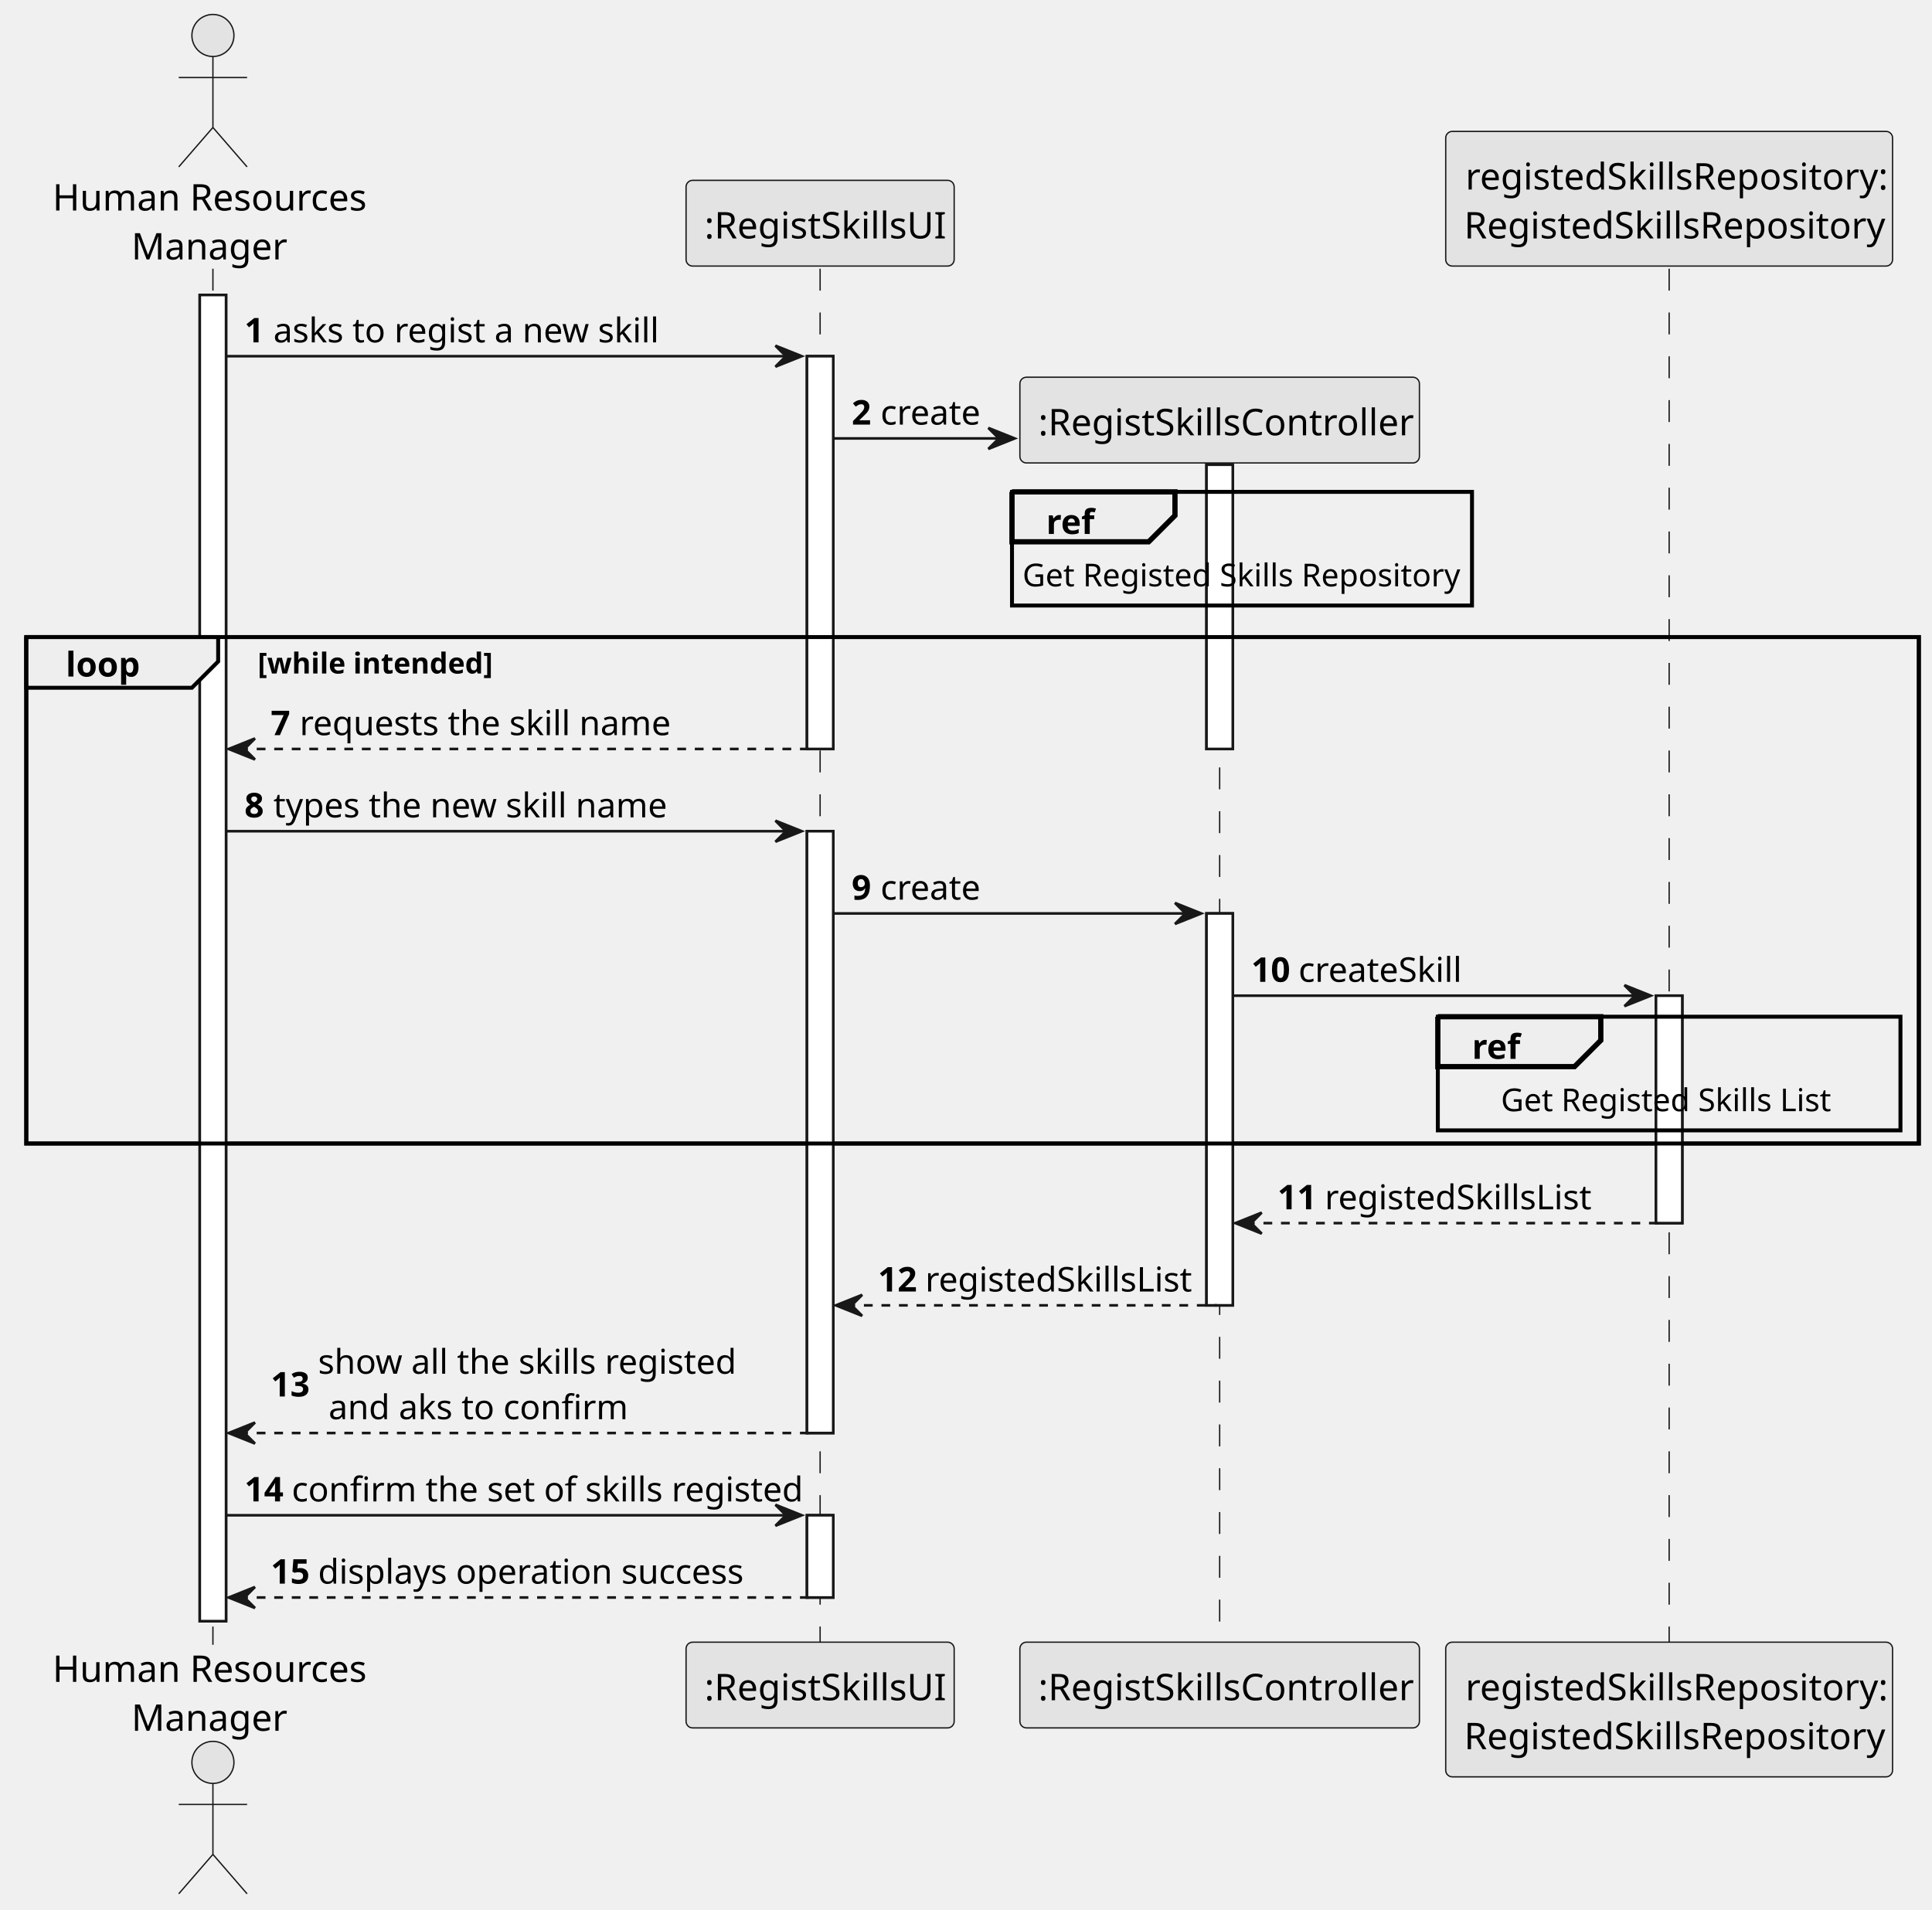
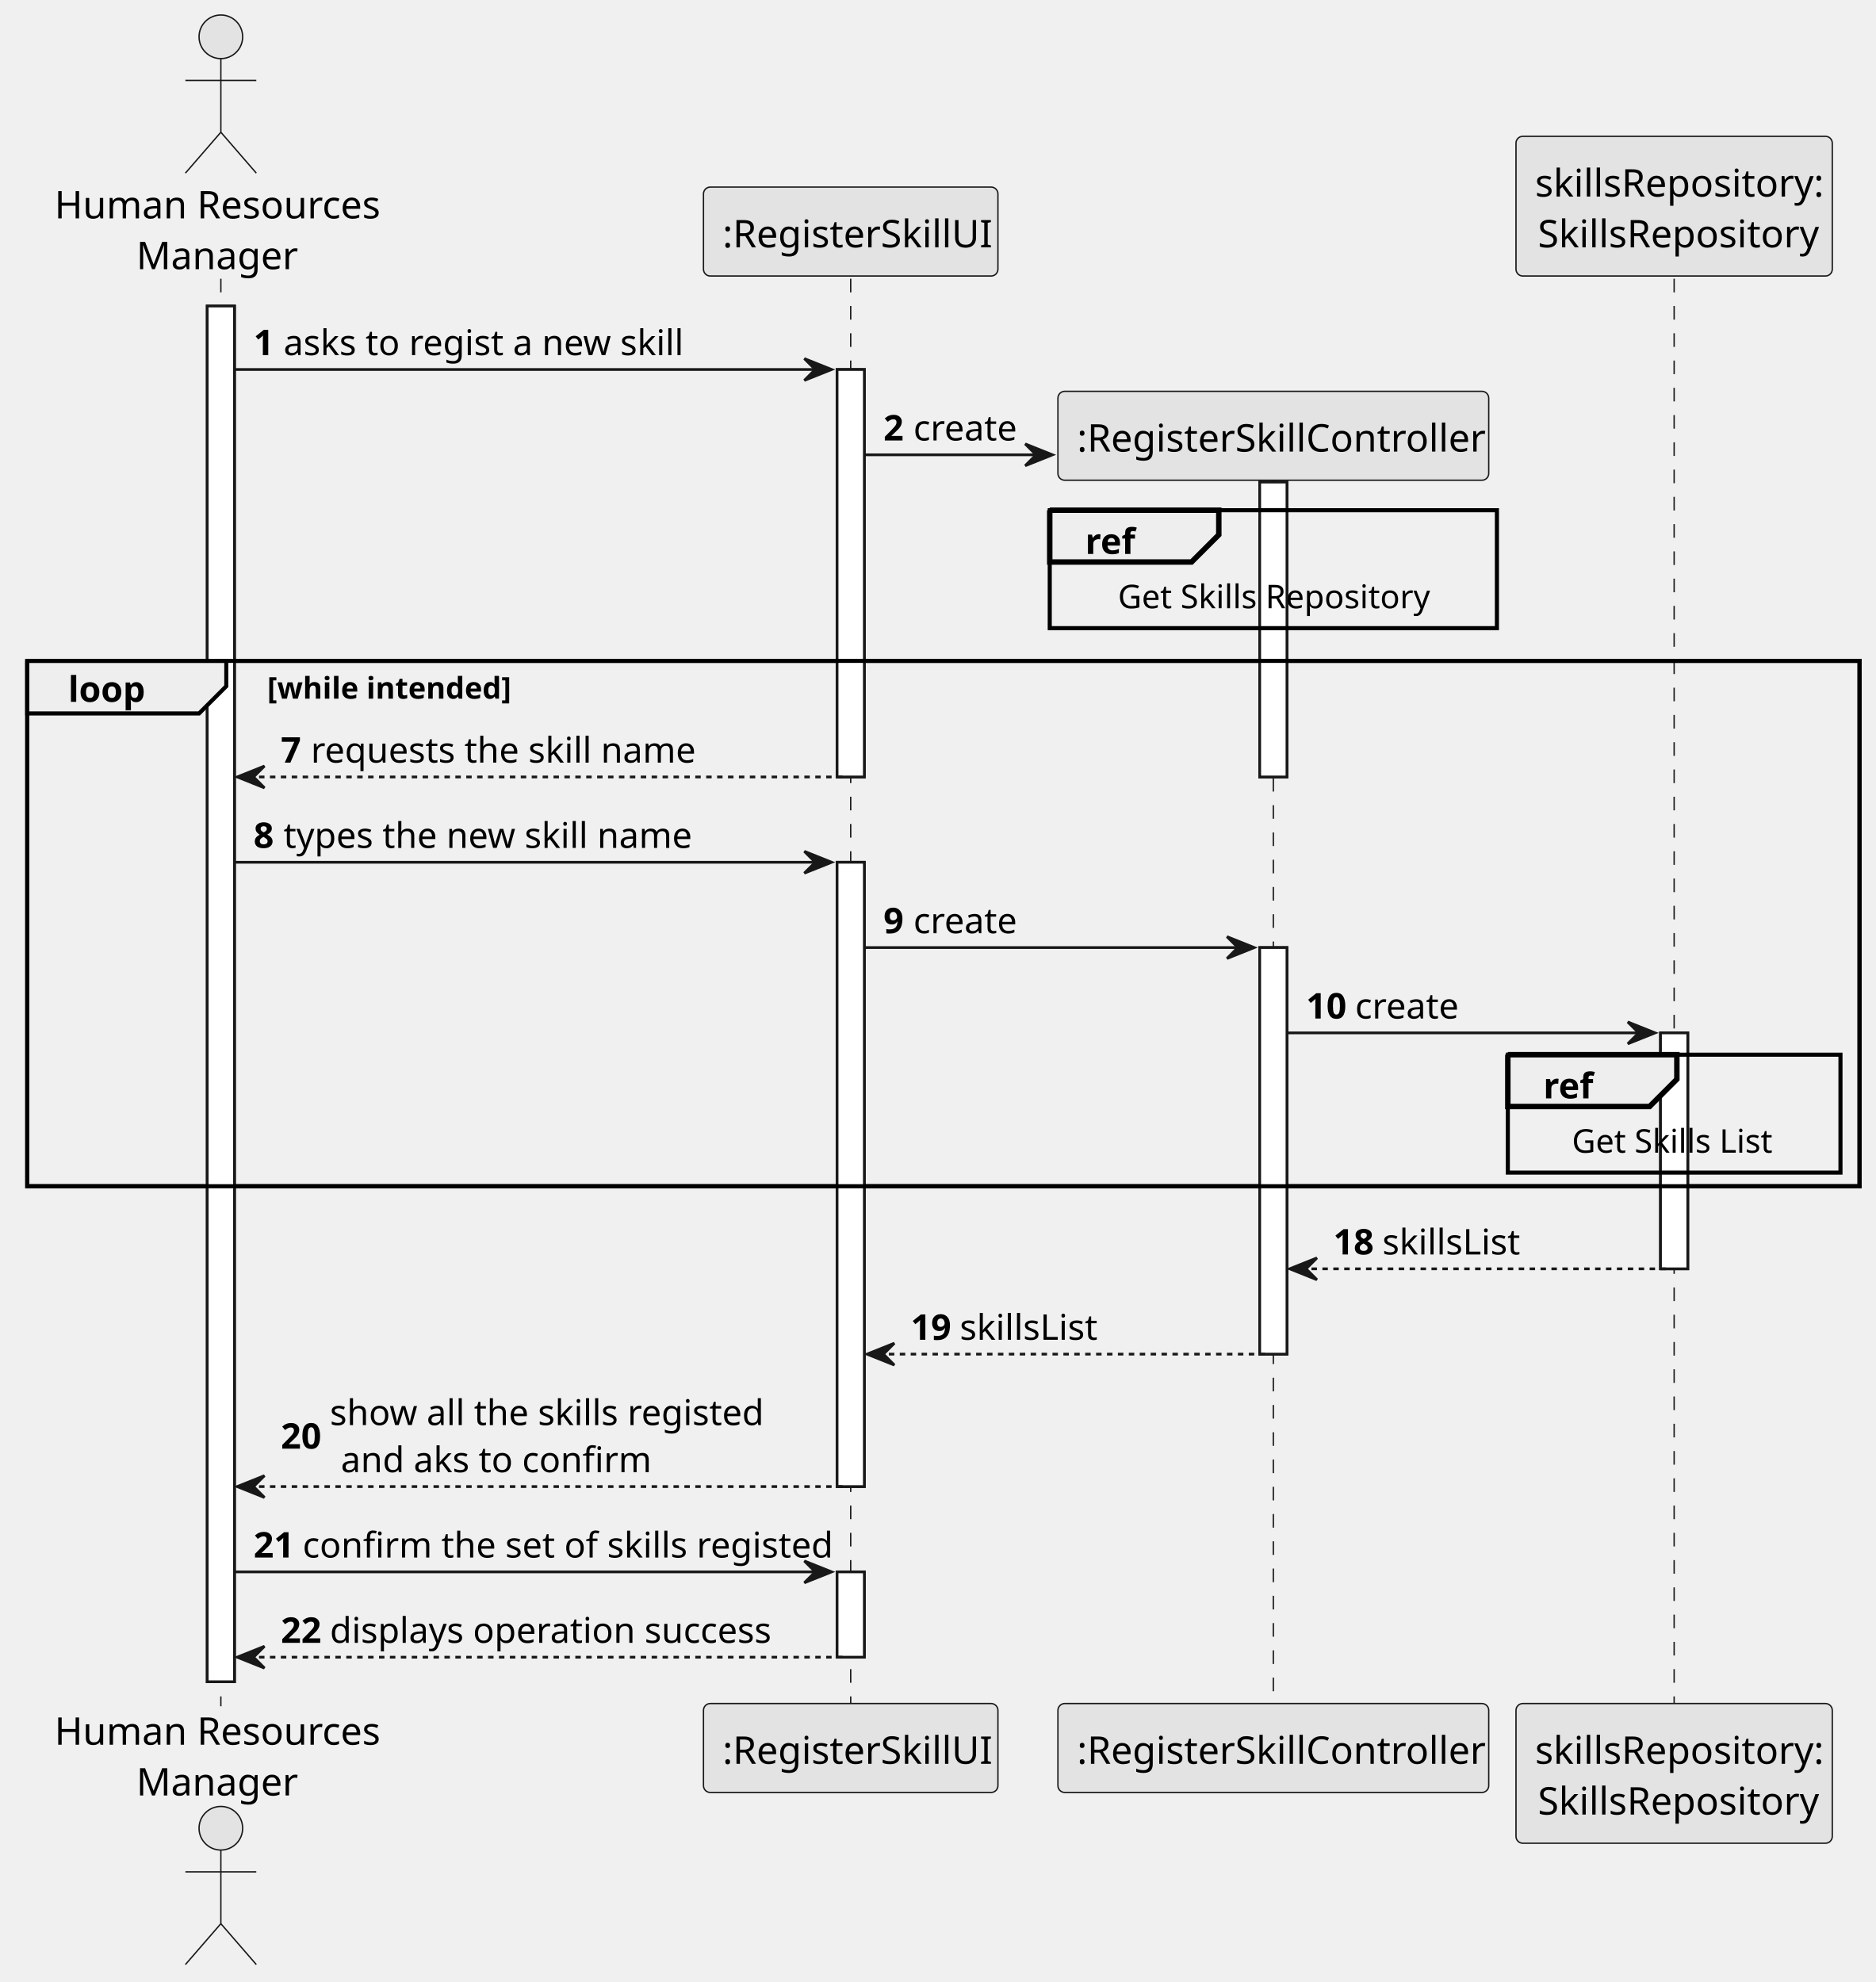
- <svg xmlns="http://www.w3.org/2000/svg" contentStyleType="text/css" height="436.2px" preserveAspectRatio="none" style="width:441px;height:436px;background:#FFFFFF;" version="1.1" viewBox="0 0 441 436" width="441.6px" zoomAndPan="magnify">
+ <svg xmlns="http://www.w3.org/2000/svg" contentStyleType="text/css" height="727px" preserveAspectRatio="none" style="width:688px;height:727px;background:#FFFFFF;" version="1.1" viewBox="0 0 688 727" width="688px" zoomAndPan="magnify">
  <defs />
  <g>
-     <rect fill="#FFFFFF" height="302.77" style="stroke:#181818;stroke-width:0.6;" width="6" x="45.6" y="67.345" />
-     <rect fill="#FFFFFF" height="89.673" style="stroke:#181818;stroke-width:0.6;" width="6" x="184.2" y="81.32" />
-     <rect fill="#FFFFFF" height="137.399" style="stroke:#181818;stroke-width:0.6;" width="6" x="184.2" y="189.768" />
-     <rect fill="#FFFFFF" height="18.775" style="stroke:#181818;stroke-width:0.6;" width="6" x="184.2" y="345.941" />
-     <rect fill="#FFFFFF" height="64.898" style="stroke:#181818;stroke-width:0.6;" width="6" x="275.4" y="106.094" />
-     <rect fill="#FFFFFF" height="89.475" style="stroke:#181818;stroke-width:0.6;" width="6" x="275.4" y="208.542" />
-     <rect fill="#FFFFFF" height="51.926" style="stroke:#181818;stroke-width:0.6;" width="6" x="378" y="227.317" />
-     <rect fill="none" height="115.624" style="stroke:#000000;stroke-width:0.9;" width="432" x="6" y="145.444" />
-     <line style="stroke:#181818;stroke-width:0.3;stroke-dasharray:5.0,5.0;" x1="48.6" x2="48.6" y1="61.345" y2="375.516" />
-     <line style="stroke:#181818;stroke-width:0.3;stroke-dasharray:5.0,5.0;" x1="187.2" x2="187.2" y1="61.345" y2="375.516" />
-     <line style="stroke:#181818;stroke-width:0.3;stroke-dasharray:5.0,5.0;" x1="278.4" x2="278.4" y1="105.206" y2="375.516" />
-     <line style="stroke:#181818;stroke-width:0.3;stroke-dasharray:5.0,5.0;" x1="381" x2="381" y1="61.345" y2="375.516" />
-     <text fill="#000000" font-family="sans-serif" font-size="8.4" lengthAdjust="spacing" textLength="69.6" x="12" y="48.065">Human Resources</text>
-     <text fill="#000000" font-family="sans-serif" font-size="8.4" lengthAdjust="spacing" textLength="33.6" x="30" y="59.237">Manager</text>
-     <ellipse cx="48.6" cy="8.1" fill="#E3E3E3" rx="4.8" ry="4.8" style="stroke:#181818;stroke-width:0.3;" />
-     <path d="M48.6,12.9 L48.6,29.1 M40.8,17.7 L56.4,17.7 M48.6,29.1 L40.8,38.1 M48.6,29.1 L56.4,38.1 " fill="none" style="stroke:#181818;stroke-width:0.3;" />
-     <text fill="#000000" font-family="sans-serif" font-size="8.4" lengthAdjust="spacing" textLength="69.6" x="12" y="383.98">Human Resources</text>
-     <text fill="#000000" font-family="sans-serif" font-size="8.4" lengthAdjust="spacing" textLength="33.6" x="30" y="395.153">Manager</text>
-     <ellipse cx="48.6" cy="402.361" fill="#E3E3E3" rx="4.8" ry="4.8" style="stroke:#181818;stroke-width:0.3;" />
-     <path d="M48.6,407.161 L48.6,423.361 M40.8,411.961 L56.4,411.961 M48.6,423.361 L40.8,432.361 M48.6,423.361 L56.4,432.361 " fill="none" style="stroke:#181818;stroke-width:0.3;" />
-     <rect fill="#E3E3E3" height="19.573" rx="1.5" ry="1.5" style="stroke:#181818;stroke-width:0.3;" width="61.2" x="156.6" y="41.173" />
-     <text fill="#000000" font-family="sans-serif" font-size="8.4" lengthAdjust="spacing" textLength="52.8" x="160.8" y="54.437">:RegistSkillsUI</text>
-     <rect fill="#E3E3E3" height="19.573" rx="1.5" ry="1.5" style="stroke:#181818;stroke-width:0.3;" width="61.2" x="156.6" y="374.916" />
-     <text fill="#000000" font-family="sans-serif" font-size="8.4" lengthAdjust="spacing" textLength="52.8" x="160.8" y="388.18">:RegistSkillsUI</text>
-     <rect fill="#E3E3E3" height="19.573" rx="1.5" ry="1.5" style="stroke:#181818;stroke-width:0.3;" width="91.2" x="232.8" y="374.916" />
-     <text fill="#000000" font-family="sans-serif" font-size="8.4" lengthAdjust="spacing" textLength="82.8" x="237" y="388.18">:RegistSkillsController</text>
-     <rect fill="#E3E3E3" height="30.745" rx="1.5" ry="1.5" style="stroke:#181818;stroke-width:0.3;" width="102" x="330" y="30" />
-     <text fill="#000000" font-family="sans-serif" font-size="8.4" lengthAdjust="spacing" textLength="93" x="334.5" y="43.264">registedSkillsRepository:</text>
-     <text fill="#000000" font-family="sans-serif" font-size="8.4" lengthAdjust="spacing" textLength="93.6" x="334.2" y="54.437">RegistedSkillsRepository</text>
-     <rect fill="#E3E3E3" height="30.745" rx="1.5" ry="1.5" style="stroke:#181818;stroke-width:0.3;" width="102" x="330" y="374.916" />
-     <text fill="#000000" font-family="sans-serif" font-size="8.4" lengthAdjust="spacing" textLength="93" x="334.5" y="388.18">registedSkillsRepository:</text>
-     <text fill="#000000" font-family="sans-serif" font-size="8.4" lengthAdjust="spacing" textLength="93.6" x="334.2" y="399.353">RegistedSkillsRepository</text>
-     <rect fill="#FFFFFF" height="302.77" style="stroke:#181818;stroke-width:0.6;" width="6" x="45.6" y="67.345" />
-     <rect fill="#FFFFFF" height="89.673" style="stroke:#181818;stroke-width:0.6;" width="6" x="184.2" y="81.32" />
-     <rect fill="#FFFFFF" height="137.399" style="stroke:#181818;stroke-width:0.6;" width="6" x="184.2" y="189.768" />
-     <rect fill="#FFFFFF" height="18.775" style="stroke:#181818;stroke-width:0.6;" width="6" x="184.2" y="345.941" />
-     <rect fill="#FFFFFF" height="64.898" style="stroke:#181818;stroke-width:0.6;" width="6" x="275.4" y="106.094" />
-     <rect fill="#FFFFFF" height="89.475" style="stroke:#181818;stroke-width:0.6;" width="6" x="275.4" y="208.542" />
-     <rect fill="#FFFFFF" height="51.926" style="stroke:#181818;stroke-width:0.6;" width="6" x="378" y="227.317" />
-     <polygon fill="#181818" points="177,78.92,183,81.32,177,83.72,179.4,81.32" style="stroke:#181818;stroke-width:0.6;" />
-     <line style="stroke:#181818;stroke-width:0.6;" x1="51.6" x2="180.6" y1="81.32" y2="81.32" />
-     <text fill="#000000" font-family="sans-serif" font-size="7.8" font-weight="bold" lengthAdjust="spacing" textLength="4.2" x="55.8" y="78.162">1</text>
-     <text fill="#000000" font-family="sans-serif" font-size="7.8" lengthAdjust="spacing" textLength="86.4" x="62.4" y="78.162">asks to regist a new skill</text>
-     <polygon fill="#181818" points="225.6,97.695,231.6,100.094,225.6,102.495,228,100.094" style="stroke:#181818;stroke-width:0.6;" />
-     <line style="stroke:#181818;stroke-width:0.6;" x1="190.2" x2="229.2" y1="100.094" y2="100.094" />
-     <text fill="#000000" font-family="sans-serif" font-size="7.8" font-weight="bold" lengthAdjust="spacing" textLength="4.2" x="194.4" y="96.937">2</text>
-     <text fill="#000000" font-family="sans-serif" font-size="7.8" lengthAdjust="spacing" textLength="21.6" x="201" y="96.937">create</text>
-     <rect fill="#E3E3E3" height="19.573" rx="1.5" ry="1.5" style="stroke:#181818;stroke-width:0.3;" width="91.2" x="232.8" y="86.12" />
-     <text fill="#000000" font-family="sans-serif" font-size="8.4" lengthAdjust="spacing" textLength="82.8" x="237" y="99.384">:RegistSkillsController</text>
-     <rect fill="none" height="25.951" style="stroke:#000000;stroke-width:0.9;" width="105" x="231" y="112.293" />
-     <path d="M231,112.293 L268.2,112.293 L268.2,117.693 L262.2,123.693 L231,123.693 L231,112.293 " fill="#EEEEEE" style="stroke:#000000;stroke-width:1.2;" />
-     <text fill="#000000" font-family="sans-serif" font-size="7.8" font-weight="bold" lengthAdjust="spacing" textLength="10.2" x="238.8" y="121.91">ref</text>
-     <text fill="#000000" font-family="sans-serif" font-size="7.2" lengthAdjust="spacing" textLength="100.2" x="233.4" y="133.862">Get Registed Skills Repository</text>
-     <path d="M6,145.444 L49.8,145.444 L49.8,151.018 L43.8,157.018 L6,157.018 L6,145.444 " fill="#EEEEEE" style="stroke:#000000;stroke-width:0.9;" />
-     <rect fill="none" height="115.624" style="stroke:#000000;stroke-width:0.9;" width="432" x="6" y="145.444" />
-     <text fill="#000000" font-family="sans-serif" font-size="7.8" font-weight="bold" lengthAdjust="spacing" textLength="16.8" x="15" y="154.461">loop</text>
-     <text fill="#000000" font-family="sans-serif" font-size="6.6" font-weight="bold" lengthAdjust="spacing" textLength="54" x="58.8" y="153.766">[while intended]</text>
-     <polygon fill="#181818" points="58.2,168.593,52.2,170.993,58.2,173.393,55.8,170.993" style="stroke:#181818;stroke-width:0.6;" />
-     <line style="stroke:#181818;stroke-width:0.6;stroke-dasharray:2.0,2.0;" x1="54.6" x2="186.6" y1="170.993" y2="170.993" />
-     <text fill="#000000" font-family="sans-serif" font-size="7.8" font-weight="bold" lengthAdjust="spacing" textLength="4.2" x="61.8" y="167.835">7</text>
-     <text fill="#000000" font-family="sans-serif" font-size="7.8" lengthAdjust="spacing" textLength="81" x="68.4" y="167.835">requests the skill name</text>
-     <polygon fill="#181818" points="177,187.368,183,189.768,177,192.168,179.4,189.768" style="stroke:#181818;stroke-width:0.6;" />
-     <line style="stroke:#181818;stroke-width:0.6;" x1="51.6" x2="180.6" y1="189.768" y2="189.768" />
-     <text fill="#000000" font-family="sans-serif" font-size="7.8" font-weight="bold" lengthAdjust="spacing" textLength="4.2" x="55.8" y="186.61">8</text>
-     <text fill="#000000" font-family="sans-serif" font-size="7.8" lengthAdjust="spacing" textLength="86.4" x="62.4" y="186.61">types the new skill name</text>
-     <polygon fill="#181818" points="268.2,206.142,274.2,208.542,268.2,210.942,270.6,208.542" style="stroke:#181818;stroke-width:0.6;" />
-     <line style="stroke:#181818;stroke-width:0.6;" x1="190.2" x2="271.8" y1="208.542" y2="208.542" />
-     <text fill="#000000" font-family="sans-serif" font-size="7.8" font-weight="bold" lengthAdjust="spacing" textLength="4.2" x="194.4" y="205.385">9</text>
-     <text fill="#000000" font-family="sans-serif" font-size="7.8" lengthAdjust="spacing" textLength="21.6" x="201" y="205.385">create</text>
-     <polygon fill="#181818" points="370.8,224.917,376.8,227.317,370.8,229.717,373.2,227.317" style="stroke:#181818;stroke-width:0.6;" />
-     <line style="stroke:#181818;stroke-width:0.6;" x1="281.4" x2="374.4" y1="227.317" y2="227.317" />
-     <text fill="#000000" font-family="sans-serif" font-size="7.8" font-weight="bold" lengthAdjust="spacing" textLength="8.4" x="285.6" y="224.159">10</text>
-     <text fill="#000000" font-family="sans-serif" font-size="7.8" lengthAdjust="spacing" textLength="36.6" x="296.4" y="224.159">createSkill</text>
-     <rect fill="none" height="25.951" style="stroke:#000000;stroke-width:0.9;" width="105.6" x="328.2" y="232.117" />
-     <path d="M328.2,232.117 L365.4,232.117 L365.4,237.517 L359.4,243.517 L328.2,243.517 L328.2,232.117 " fill="#EEEEEE" style="stroke:#000000;stroke-width:1.2;" />
-     <text fill="#000000" font-family="sans-serif" font-size="7.8" font-weight="bold" lengthAdjust="spacing" textLength="10.2" x="336" y="241.734">ref</text>
-     <text fill="#000000" font-family="sans-serif" font-size="7.2" lengthAdjust="spacing" textLength="76.8" x="342.6" y="253.686">Get Registed Skills List</text>
-     <polygon fill="#181818" points="288,276.843,282,279.243,288,281.643,285.6,279.243" style="stroke:#181818;stroke-width:0.6;" />
-     <line style="stroke:#181818;stroke-width:0.6;stroke-dasharray:2.0,2.0;" x1="284.4" x2="380.4" y1="279.243" y2="279.243" />
-     <text fill="#000000" font-family="sans-serif" font-size="7.8" font-weight="bold" lengthAdjust="spacing" textLength="8.4" x="291.6" y="276.085">11</text>
-     <text fill="#000000" font-family="sans-serif" font-size="7.8" lengthAdjust="spacing" textLength="59.4" x="302.4" y="276.085">registedSkillsList</text>
-     <polygon fill="#181818" points="196.8,295.617,190.8,298.017,196.8,300.417,194.4,298.017" style="stroke:#181818;stroke-width:0.6;" />
-     <line style="stroke:#181818;stroke-width:0.6;stroke-dasharray:2.0,2.0;" x1="193.2" x2="277.8" y1="298.017" y2="298.017" />
-     <text fill="#000000" font-family="sans-serif" font-size="7.8" font-weight="bold" lengthAdjust="spacing" textLength="8.4" x="200.4" y="294.86">12</text>
-     <text fill="#000000" font-family="sans-serif" font-size="7.8" lengthAdjust="spacing" textLength="59.4" x="211.2" y="294.86">registedSkillsList</text>
-     <polygon fill="#181818" points="58.2,324.766,52.2,327.166,58.2,329.566,55.8,327.166" style="stroke:#181818;stroke-width:0.6;" />
-     <line style="stroke:#181818;stroke-width:0.6;stroke-dasharray:2.0,2.0;" x1="54.6" x2="186.6" y1="327.166" y2="327.166" />
-     <text fill="#000000" font-family="sans-serif" font-size="7.8" font-weight="bold" lengthAdjust="spacing" textLength="8.4" x="61.8" y="318.822">13</text>
-     <text fill="#000000" font-family="sans-serif" font-size="7.8" lengthAdjust="spacing" textLength="91.8" x="72.6" y="313.634">show all the skills registed</text>
-     <text fill="#000000" font-family="sans-serif" font-size="7.8" lengthAdjust="spacing" textLength="64.2" x="75" y="324.009">and aks to confirm</text>
-     <polygon fill="#181818" points="177,343.541,183,345.941,177,348.341,179.4,345.941" style="stroke:#181818;stroke-width:0.6;" />
-     <line style="stroke:#181818;stroke-width:0.6;" x1="51.6" x2="180.6" y1="345.941" y2="345.941" />
-     <text fill="#000000" font-family="sans-serif" font-size="7.8" font-weight="bold" lengthAdjust="spacing" textLength="8.4" x="55.8" y="342.783">14</text>
-     <text fill="#000000" font-family="sans-serif" font-size="7.8" lengthAdjust="spacing" textLength="110.4" x="66.6" y="342.783">confirm the set of skills registed</text>
-     <polygon fill="#181818" points="58.2,362.316,52.2,364.716,58.2,367.116,55.8,364.716" style="stroke:#181818;stroke-width:0.6;" />
-     <line style="stroke:#181818;stroke-width:0.6;stroke-dasharray:2.0,2.0;" x1="54.6" x2="186.6" y1="364.716" y2="364.716" />
-     <text fill="#000000" font-family="sans-serif" font-size="7.8" font-weight="bold" lengthAdjust="spacing" textLength="8.4" x="61.8" y="361.558">15</text>
-     <text fill="#000000" font-family="sans-serif" font-size="7.8" lengthAdjust="spacing" textLength="94.8" x="72.6" y="361.558">displays operation success</text>
+     <rect fill="#FFFFFF" height="504.617" style="stroke:#181818;stroke-width:1.0;" width="10" x="76" y="112.242" />
+     <rect fill="#FFFFFF" height="149.455" style="stroke:#181818;stroke-width:1.0;" width="10" x="307" y="135.533" />
+     <rect fill="#FFFFFF" height="228.998" style="stroke:#181818;stroke-width:1.0;" width="10" x="307" y="316.279" />
+     <rect fill="#FFFFFF" height="31.291" style="stroke:#181818;stroke-width:1.0;" width="10" x="307" y="576.568" />
+     <rect fill="#FFFFFF" height="108.164" style="stroke:#181818;stroke-width:1.0;" width="10" x="462" y="176.824" />
+     <rect fill="#FFFFFF" height="149.125" style="stroke:#181818;stroke-width:1.0;" width="10" x="462" y="347.57" />
+     <rect fill="#FFFFFF" height="86.543" style="stroke:#181818;stroke-width:1.0;" width="10" x="609" y="378.861" />
+     <rect fill="none" height="192.707" style="stroke:#000000;stroke-width:1.5;" width="672" x="10" y="242.406" />
+     <line style="stroke:#181818;stroke-width:0.5;stroke-dasharray:5.0,5.0;" x1="81" x2="81" y1="102.242" y2="625.859" />
+     <line style="stroke:#181818;stroke-width:0.5;stroke-dasharray:5.0,5.0;" x1="312" x2="312" y1="102.242" y2="625.859" />
+     <line style="stroke:#181818;stroke-width:0.5;stroke-dasharray:5.0,5.0;" x1="467" x2="467" y1="175.344" y2="625.859" />
+     <line style="stroke:#181818;stroke-width:0.5;stroke-dasharray:5.0,5.0;" x1="614" x2="614" y1="102.242" y2="625.859" />
+     <text fill="#000000" font-family="sans-serif" font-size="14" lengthAdjust="spacing" textLength="116" x="20" y="80.107">Human Resources</text>
+     <text fill="#000000" font-family="sans-serif" font-size="14" lengthAdjust="spacing" textLength="56" x="50" y="98.728">Manager</text>
+     <ellipse cx="81" cy="13.5" fill="#E3E3E3" rx="8" ry="8" style="stroke:#181818;stroke-width:0.5;" />
+     <path d="M81,21.5 L81,48.5 M68,29.5 L94,29.5 M81,48.5 L68,63.5 M81,48.5 L94,63.5 " fill="none" style="stroke:#181818;stroke-width:0.5;" />
+     <text fill="#000000" font-family="sans-serif" font-size="14" lengthAdjust="spacing" textLength="116" x="20" y="639.967">Human Resources</text>
+     <text fill="#000000" font-family="sans-serif" font-size="14" lengthAdjust="spacing" textLength="56" x="50" y="658.588">Manager</text>
+     <ellipse cx="81" cy="670.602" fill="#E3E3E3" rx="8" ry="8" style="stroke:#181818;stroke-width:0.5;" />
+     <path d="M81,678.602 L81,705.602 M68,686.602 L94,686.602 M81,705.602 L68,720.602 M81,705.602 L94,720.602 " fill="none" style="stroke:#181818;stroke-width:0.5;" />
+     <rect fill="#E3E3E3" height="32.621" rx="2.5" ry="2.5" style="stroke:#181818;stroke-width:0.5;" width="108" x="258" y="68.621" />
+     <text fill="#000000" font-family="sans-serif" font-size="14" lengthAdjust="spacing" textLength="94" x="265" y="90.728">:RegisterSkillUI</text>
+     <rect fill="#E3E3E3" height="32.621" rx="2.5" ry="2.5" style="stroke:#181818;stroke-width:0.5;" width="108" x="258" y="624.859" />
+     <text fill="#000000" font-family="sans-serif" font-size="14" lengthAdjust="spacing" textLength="94" x="265" y="646.967">:RegisterSkillUI</text>
+     <rect fill="#E3E3E3" height="32.621" rx="2.5" ry="2.5" style="stroke:#181818;stroke-width:0.5;" width="158" x="388" y="624.859" />
+     <text fill="#000000" font-family="sans-serif" font-size="14" lengthAdjust="spacing" textLength="144" x="395" y="646.967">:RegisterSkillController</text>
+     <rect fill="#E3E3E3" height="51.242" rx="2.5" ry="2.5" style="stroke:#181818;stroke-width:0.5;" width="116" x="556" y="50" />
+     <text fill="#000000" font-family="sans-serif" font-size="14" lengthAdjust="spacing" textLength="102" x="563" y="72.107">skillsRepository:</text>
+     <text fill="#000000" font-family="sans-serif" font-size="14" lengthAdjust="spacing" textLength="100" x="564" y="90.728">SkillsRepository</text>
+     <rect fill="#E3E3E3" height="51.242" rx="2.5" ry="2.5" style="stroke:#181818;stroke-width:0.5;" width="116" x="556" y="624.859" />
+     <text fill="#000000" font-family="sans-serif" font-size="14" lengthAdjust="spacing" textLength="102" x="563" y="646.967">skillsRepository:</text>
+     <text fill="#000000" font-family="sans-serif" font-size="14" lengthAdjust="spacing" textLength="100" x="564" y="665.588">SkillsRepository</text>
+     <rect fill="#FFFFFF" height="504.617" style="stroke:#181818;stroke-width:1.0;" width="10" x="76" y="112.242" />
+     <rect fill="#FFFFFF" height="149.455" style="stroke:#181818;stroke-width:1.0;" width="10" x="307" y="135.533" />
+     <rect fill="#FFFFFF" height="228.998" style="stroke:#181818;stroke-width:1.0;" width="10" x="307" y="316.279" />
+     <rect fill="#FFFFFF" height="31.291" style="stroke:#181818;stroke-width:1.0;" width="10" x="307" y="576.568" />
+     <rect fill="#FFFFFF" height="108.164" style="stroke:#181818;stroke-width:1.0;" width="10" x="462" y="176.824" />
+     <rect fill="#FFFFFF" height="149.125" style="stroke:#181818;stroke-width:1.0;" width="10" x="462" y="347.57" />
+     <rect fill="#FFFFFF" height="86.543" style="stroke:#181818;stroke-width:1.0;" width="10" x="609" y="378.861" />
+     <polygon fill="#181818" points="295,131.533,305,135.533,295,139.533,299,135.533" style="stroke:#181818;stroke-width:1.0;" />
+     <line style="stroke:#181818;stroke-width:1.0;" x1="86" x2="301" y1="135.533" y2="135.533" />
+     <text fill="#000000" font-family="sans-serif" font-size="13" font-weight="bold" lengthAdjust="spacing" textLength="7" x="93" y="130.27">1</text>
+     <text fill="#000000" font-family="sans-serif" font-size="13" lengthAdjust="spacing" textLength="144" x="104" y="130.27">asks to regist a new skill</text>
+     <polygon fill="#181818" points="376,162.824,386,166.824,376,170.824,380,166.824" style="stroke:#181818;stroke-width:1.0;" />
+     <line style="stroke:#181818;stroke-width:1.0;" x1="317" x2="382" y1="166.824" y2="166.824" />
+     <text fill="#000000" font-family="sans-serif" font-size="13" font-weight="bold" lengthAdjust="spacing" textLength="7" x="324" y="161.561">2</text>
+     <text fill="#000000" font-family="sans-serif" font-size="13" lengthAdjust="spacing" textLength="36" x="335" y="161.561">create</text>
+     <rect fill="#E3E3E3" height="32.621" rx="2.5" ry="2.5" style="stroke:#181818;stroke-width:0.5;" width="158" x="388" y="143.533" />
+     <text fill="#000000" font-family="sans-serif" font-size="14" lengthAdjust="spacing" textLength="144" x="395" y="165.641">:RegisterSkillController</text>
+     <rect fill="none" height="43.252" style="stroke:#000000;stroke-width:1.5;" width="164" x="385" y="187.154" />
+     <path d="M385,187.154 L447,187.154 L447,196.154 L437,206.154 L385,206.154 L385,187.154 " fill="#EEEEEE" style="stroke:#000000;stroke-width:2.0;" />
+     <text fill="#000000" font-family="sans-serif" font-size="13" font-weight="bold" lengthAdjust="spacing" textLength="17" x="398" y="203.183">ref</text>
+     <text fill="#000000" font-family="sans-serif" font-size="12" lengthAdjust="spacing" textLength="114" x="410" y="223.103">Get Skills Repository</text>
+     <path d="M10,242.406 L83,242.406 L83,251.697 L73,261.697 L10,261.697 L10,242.406 " fill="#EEEEEE" style="stroke:#000000;stroke-width:1.5;" />
+     <rect fill="none" height="192.707" style="stroke:#000000;stroke-width:1.5;" width="672" x="10" y="242.406" />
+     <text fill="#000000" font-family="sans-serif" font-size="13" font-weight="bold" lengthAdjust="spacing" textLength="28" x="25" y="257.435">loop</text>
+     <text fill="#000000" font-family="sans-serif" font-size="11" font-weight="bold" lengthAdjust="spacing" textLength="90" x="98" y="256.276">[while intended]</text>
+     <polygon fill="#181818" points="97,280.988,87,284.988,97,288.988,93,284.988" style="stroke:#181818;stroke-width:1.0;" />
+     <line style="stroke:#181818;stroke-width:1.0;stroke-dasharray:2.0,2.0;" x1="91" x2="311" y1="284.988" y2="284.988" />
+     <text fill="#000000" font-family="sans-serif" font-size="13" font-weight="bold" lengthAdjust="spacing" textLength="7" x="103" y="279.726">7</text>
+     <text fill="#000000" font-family="sans-serif" font-size="13" lengthAdjust="spacing" textLength="135" x="114" y="279.726">requests the skill name</text>
+     <polygon fill="#181818" points="295,312.279,305,316.279,295,320.279,299,316.279" style="stroke:#181818;stroke-width:1.0;" />
+     <line style="stroke:#181818;stroke-width:1.0;" x1="86" x2="301" y1="316.279" y2="316.279" />
+     <text fill="#000000" font-family="sans-serif" font-size="13" font-weight="bold" lengthAdjust="spacing" textLength="7" x="93" y="311.017">8</text>
+     <text fill="#000000" font-family="sans-serif" font-size="13" lengthAdjust="spacing" textLength="144" x="104" y="311.017">types the new skill name</text>
+     <polygon fill="#181818" points="450,343.57,460,347.57,450,351.57,454,347.57" style="stroke:#181818;stroke-width:1.0;" />
+     <line style="stroke:#181818;stroke-width:1.0;" x1="317" x2="456" y1="347.57" y2="347.57" />
+     <text fill="#000000" font-family="sans-serif" font-size="13" font-weight="bold" lengthAdjust="spacing" textLength="7" x="324" y="342.308">9</text>
+     <text fill="#000000" font-family="sans-serif" font-size="13" lengthAdjust="spacing" textLength="36" x="335" y="342.308">create</text>
+     <polygon fill="#181818" points="597,374.861,607,378.861,597,382.861,601,378.861" style="stroke:#181818;stroke-width:1.0;" />
+     <line style="stroke:#181818;stroke-width:1.0;" x1="472" x2="603" y1="378.861" y2="378.861" />
+     <text fill="#000000" font-family="sans-serif" font-size="13" font-weight="bold" lengthAdjust="spacing" textLength="14" x="479" y="373.599">10</text>
+     <text fill="#000000" font-family="sans-serif" font-size="13" lengthAdjust="spacing" textLength="36" x="497" y="373.599">create</text>
+     <rect fill="none" height="43.252" style="stroke:#000000;stroke-width:1.5;" width="122" x="553" y="386.861" />
+     <path d="M553,386.861 L615,386.861 L615,395.861 L605,405.861 L553,405.861 L553,386.861 " fill="#EEEEEE" style="stroke:#000000;stroke-width:2.0;" />
+     <text fill="#000000" font-family="sans-serif" font-size="13" font-weight="bold" lengthAdjust="spacing" textLength="17" x="566" y="402.89">ref</text>
+     <text fill="#000000" font-family="sans-serif" font-size="12" lengthAdjust="spacing" textLength="75" x="576.5" y="422.81">Get Skills List</text>
+     <polygon fill="#181818" points="483,461.404,473,465.404,483,469.404,479,465.404" style="stroke:#181818;stroke-width:1.0;" />
+     <line style="stroke:#181818;stroke-width:1.0;stroke-dasharray:2.0,2.0;" x1="477" x2="613" y1="465.404" y2="465.404" />
+     <text fill="#000000" font-family="sans-serif" font-size="13" font-weight="bold" lengthAdjust="spacing" textLength="14" x="489" y="460.142">18</text>
+     <text fill="#000000" font-family="sans-serif" font-size="13" lengthAdjust="spacing" textLength="51" x="507" y="460.142">skillsList</text>
+     <polygon fill="#181818" points="328,492.695,318,496.695,328,500.695,324,496.695" style="stroke:#181818;stroke-width:1.0;" />
+     <line style="stroke:#181818;stroke-width:1.0;stroke-dasharray:2.0,2.0;" x1="322" x2="466" y1="496.695" y2="496.695" />
+     <text fill="#000000" font-family="sans-serif" font-size="13" font-weight="bold" lengthAdjust="spacing" textLength="14" x="334" y="491.433">19</text>
+     <text fill="#000000" font-family="sans-serif" font-size="13" lengthAdjust="spacing" textLength="51" x="352" y="491.433">skillsList</text>
+     <polygon fill="#181818" points="97,541.277,87,545.277,97,549.277,93,545.277" style="stroke:#181818;stroke-width:1.0;" />
+     <line style="stroke:#181818;stroke-width:1.0;stroke-dasharray:2.0,2.0;" x1="91" x2="311" y1="545.277" y2="545.277" />
+     <text fill="#000000" font-family="sans-serif" font-size="13" font-weight="bold" lengthAdjust="spacing" textLength="14" x="103" y="531.369">20</text>
+     <text fill="#000000" font-family="sans-serif" font-size="13" lengthAdjust="spacing" textLength="153" x="121" y="522.724">show all the skills registed</text>
+     <text fill="#000000" font-family="sans-serif" font-size="13" lengthAdjust="spacing" textLength="107" x="125" y="540.015">and aks to confirm</text>
+     <polygon fill="#181818" points="295,572.568,305,576.568,295,580.568,299,576.568" style="stroke:#181818;stroke-width:1.0;" />
+     <line style="stroke:#181818;stroke-width:1.0;" x1="86" x2="301" y1="576.568" y2="576.568" />
+     <text fill="#000000" font-family="sans-serif" font-size="13" font-weight="bold" lengthAdjust="spacing" textLength="14" x="93" y="571.306">21</text>
+     <text fill="#000000" font-family="sans-serif" font-size="13" lengthAdjust="spacing" textLength="184" x="111" y="571.306">confirm the set of skills registed</text>
+     <polygon fill="#181818" points="97,603.859,87,607.859,97,611.859,93,607.859" style="stroke:#181818;stroke-width:1.0;" />
+     <line style="stroke:#181818;stroke-width:1.0;stroke-dasharray:2.0,2.0;" x1="91" x2="311" y1="607.859" y2="607.859" />
+     <text fill="#000000" font-family="sans-serif" font-size="13" font-weight="bold" lengthAdjust="spacing" textLength="14" x="103" y="602.597">22</text>
+     <text fill="#000000" font-family="sans-serif" font-size="13" lengthAdjust="spacing" textLength="158" x="121" y="602.597">displays operation success</text>
  </g>
</svg>
